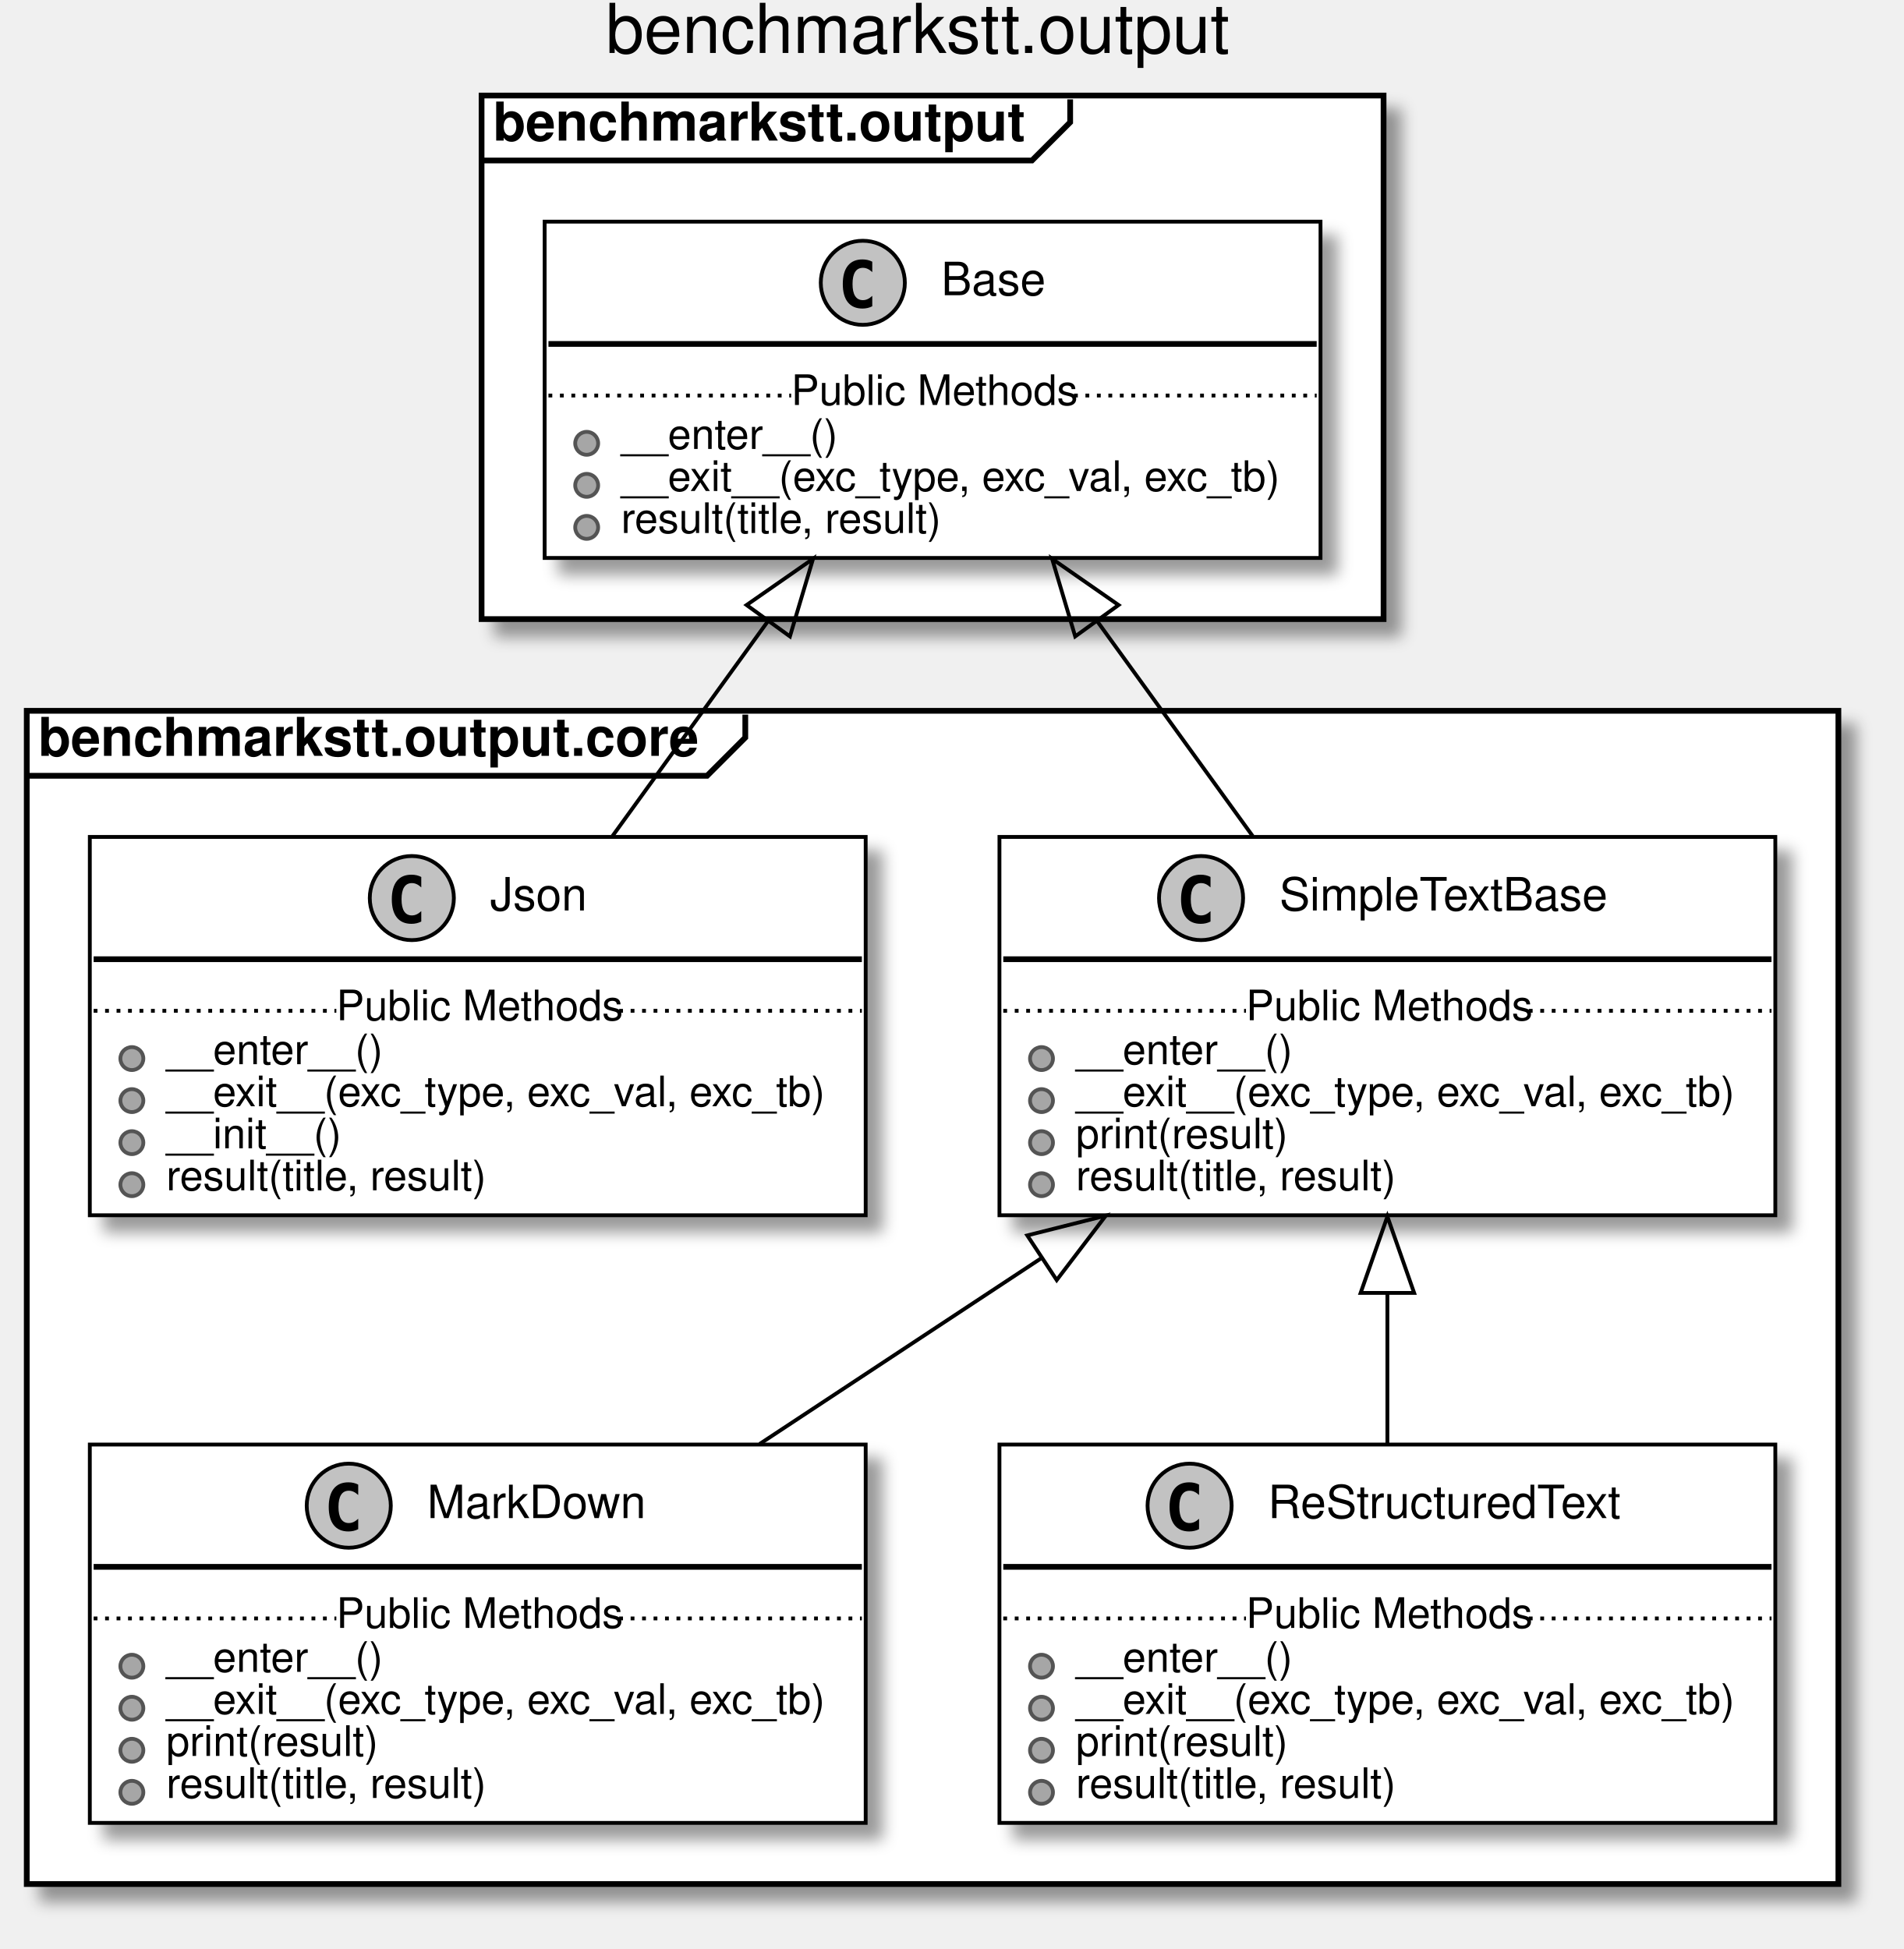
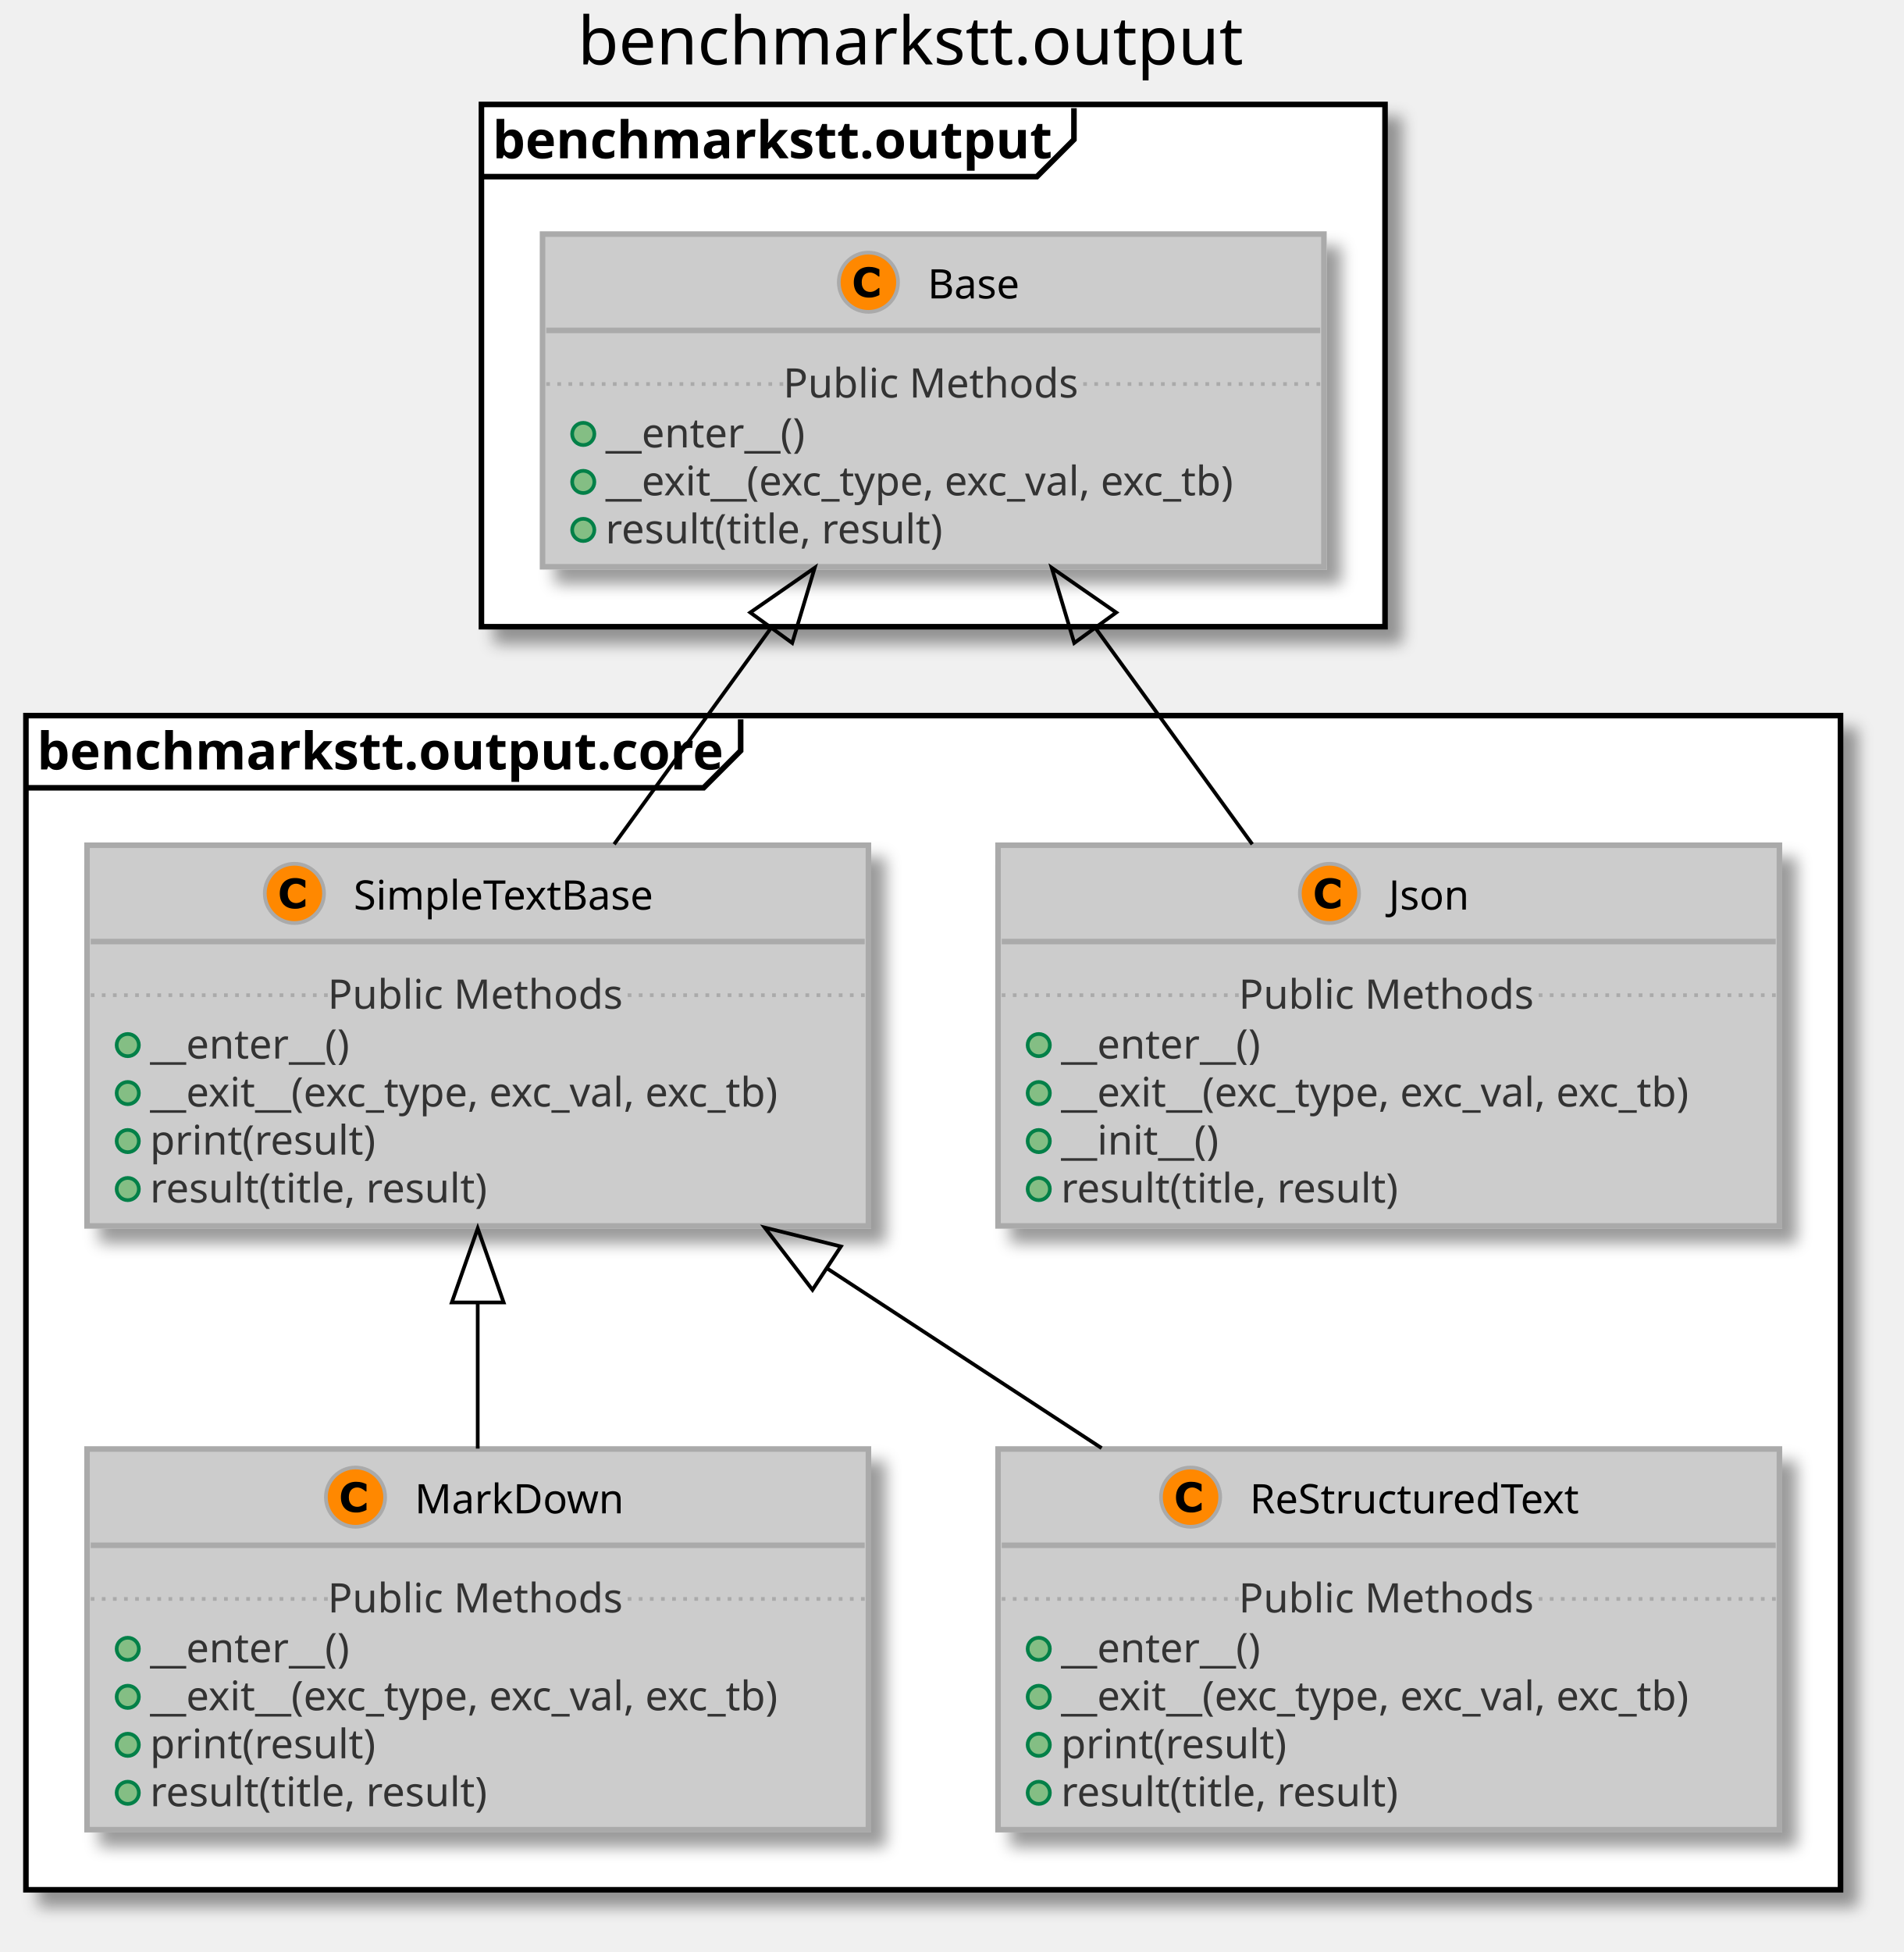
- <svg xmlns="http://www.w3.org/2000/svg" xmlns:xlink="http://www.w3.org/1999/xlink" contentScriptType="application/ecmascript" contentStyleType="text/css" height="510px" preserveAspectRatio="none" style="width:498px;height:510px;" version="1.1" viewBox="0 0 498 510" width="498px" zoomAndPan="magnify">
+ <svg xmlns="http://www.w3.org/2000/svg" xmlns:xlink="http://www.w3.org/1999/xlink" contentScriptType="application/ecmascript" contentStyleType="text/css" height="527px" preserveAspectRatio="none" style="width:514px;height:527px;" version="1.1" viewBox="0 0 514 527" width="514px" zoomAndPan="magnify">
  <defs>
-     <filter height="300%" id="f1xzwgivaw7zdt" width="300%" x="-1" y="-1">
+     <filter height="300%" id="f15gmihc5xh0s5" width="300%" x="-1" y="-1">
      <feGaussianBlur result="blurOut" stdDeviation="2.0" />
      <feColorMatrix in="blurOut" result="blurOut2" type="matrix" values="0 0 0 0 0 0 0 0 0 0 0 0 0 0 0 0 0 0 .4 0" />
      <feOffset dx="4.0" dy="4.0" in="blurOut2" result="blurOut3" />
      <feBlend in="SourceGraphic" in2="blurOut3" mode="normal" />
    </filter>
  </defs>
  <g>
-     <text fill="#000000" font-family="Helvetica" font-size="18" lengthAdjust="spacingAndGlyphs" textLength="163" x="158.5" y="13.86">benchmarkstt.output</text>
-     <rect fill="#FFFFFF" filter="url(#f1xzwgivaw7zdt)" height="137" style="stroke: #000000; stroke-width: 1.5;" width="236" x="126" y="25" />
-     <path d="M280,26 L280,32 L270,42 L126,42 " fill="none" style="stroke: #000000; stroke-width: 1.5;" />
-     <text fill="#000000" font-family="Helvetica" font-size="14" font-weight="bold" lengthAdjust="spacingAndGlyphs" textLength="144" x="129" y="36.78">benchmarkstt.output</text>
-     <rect fill="#FFFFFF" filter="url(#f1xzwgivaw7zdt)" height="307" style="stroke: #000000; stroke-width: 1.5;" width="474" x="7" y="186" />
-     <path d="M195,187 L195,193 L185,203 L7,203 " fill="none" style="stroke: #000000; stroke-width: 1.5;" />
-     <text fill="#000000" font-family="Helvetica" font-size="14" font-weight="bold" lengthAdjust="spacingAndGlyphs" textLength="178" x="10" y="197.78">benchmarkstt.output.core</text>
+     <text fill="#000000" font-family="sans-serif" font-size="18" lengthAdjust="spacingAndGlyphs" textLength="184" x="156" y="17.402">benchmarkstt.output</text>
+     <rect fill="#FFFFFF" filter="url(#f15gmihc5xh0s5)" height="141" style="stroke: #000000; stroke-width: 1.5;" width="244" x="130" y="28.199" />
+     <path d="M290,29.199 L290,37.688 L280,47.688 L130,47.688 " fill="none" style="stroke: #000000; stroke-width: 1.5;" />
+     <text fill="#000000" font-family="sans-serif" font-size="14" font-weight="bold" lengthAdjust="spacingAndGlyphs" textLength="150" x="133" y="42.734">benchmarkstt.output</text>
+     <rect fill="#FFFFFF" filter="url(#f15gmihc5xh0s5)" height="317" style="stroke: #000000; stroke-width: 1.5;" width="490" x="7" y="193.199" />
+     <path d="M200,194.199 L200,202.688 L190,212.688 L7,212.688 " fill="none" style="stroke: #000000; stroke-width: 1.5;" />
+     <text fill="#000000" font-family="sans-serif" font-size="14" font-weight="bold" lengthAdjust="spacingAndGlyphs" textLength="183" x="10" y="207.734">benchmarkstt.output.core</text>
    <a href="https://benchmarkstt.readthedocs.io/en/latest/modules/benchmarkstt.output.html#benchmarkstt.output.Base" target="_top" title="https://benchmarkstt.readthedocs.io/en/latest/modules/benchmarkstt.output.html#benchmarkstt.output.Base" xlink:actuate="onRequest" xlink:href="https://benchmarkstt.readthedocs.io/en/latest/modules/benchmarkstt.output.html#benchmarkstt.output.Base" xlink:show="new" xlink:title="https://benchmarkstt.readthedocs.io/en/latest/modules/benchmarkstt.output.html#benchmarkstt.output.Base" xlink:type="simple">
-       <rect fill="#FFFFFF" filter="url(#f1xzwgivaw7zdt)" height="88" id="benchmarkstt.output.Base" style="stroke: #000000; stroke-width: 1.0;" width="203" x="142.5" y="58" />
-       <ellipse cx="225.75" cy="74" fill="#C2C2C2" rx="11" ry="11" style="stroke: #000000; stroke-width: 1.0;" />
-       <path d="M228.223,80.143 Q227.642,80.442 227.003,80.591 Q226.364,80.741 225.658,80.741 Q223.151,80.741 221.832,79.089 Q220.512,77.437 220.512,74.316 Q220.512,71.186 221.832,69.535 Q223.151,67.883 225.658,67.883 Q226.364,67.883 227.011,68.032 Q227.659,68.182 228.223,68.481 L228.223,71.203 Q227.592,70.622 226.999,70.352 Q226.405,70.082 225.774,70.082 Q224.43,70.082 223.745,71.149 Q223.06,72.216 223.06,74.316 Q223.06,76.408 223.745,77.474 Q224.43,78.541 225.774,78.541 Q226.405,78.541 226.999,78.271 Q227.592,78.001 228.223,77.42 Z " />
-       <text fill="#000000" font-family="Helvetica" font-size="12" lengthAdjust="spacingAndGlyphs" textLength="28" x="246.25" y="77.24">Base</text>
-       <line style="stroke: #000000; stroke-width: 1.5;" x1="143.5" x2="344.5" y1="90" y2="90" />
-       <ellipse cx="153.5" cy="116" fill="#A6A6A6" rx="3" ry="3" style="stroke: #545454; stroke-width: 1.0;" />
-       <text fill="#000000" font-family="Helvetica" font-size="11" lengthAdjust="spacingAndGlyphs" textLength="57" x="162.5" y="117.47">__enter__()</text>
-       <ellipse cx="153.5" cy="127" fill="#A6A6A6" rx="3" ry="3" style="stroke: #545454; stroke-width: 1.0;" />
-       <text fill="#000000" font-family="Helvetica" font-size="11" lengthAdjust="spacingAndGlyphs" textLength="177" x="162.5" y="128.47">__exit__(exc_type, exc_val, exc_tb)</text>
-       <ellipse cx="153.5" cy="138" fill="#A6A6A6" rx="3" ry="3" style="stroke: #545454; stroke-width: 1.0;" />
-       <text fill="#000000" font-family="Helvetica" font-size="11" lengthAdjust="spacingAndGlyphs" textLength="84" x="162.5" y="139.47">result(title, result)</text>
-       <line style="stroke: #000000; stroke-width: 1.0; stroke-dasharray: 1.0,2.0;" x1="143.5" x2="207" y1="103.5" y2="103.5" />
-       <text fill="#000000" font-family="Helvetica" font-size="11" lengthAdjust="spacingAndGlyphs" textLength="74" x="207" y="105.97">Public Methods</text>
-       <line style="stroke: #000000; stroke-width: 1.0; stroke-dasharray: 1.0,2.0;" x1="281" x2="344.5" y1="103.5" y2="103.5" />
+       <rect fill="#CCCCCC" filter="url(#f15gmihc5xh0s5)" height="89.82" id="benchmarkstt.output.Base" style="stroke: #AAAAAA; stroke-width: 1.5;" width="211" x="146.5" y="63.199" />
+       <ellipse cx="234.5" cy="76.199" fill="#FF8800" rx="8" ry="8" style="stroke: #AAAAAA; stroke-width: 1.0;" />
+       <path d="M234.635,80.355 Q233.744,80.355 232.989,80.092 Q232.234,79.829 231.692,79.308 Q231.149,78.787 230.851,78.008 Q230.553,77.229 230.553,76.209 Q230.553,75.258 230.838,74.484 Q231.123,73.711 231.665,73.158 Q232.186,72.626 232.957,72.336 Q233.727,72.046 234.641,72.046 Q235.145,72.046 235.551,72.102 Q235.957,72.159 236.3,72.25 Q236.66,72.352 236.953,72.478 Q237.246,72.605 237.466,72.712 L237.466,74.651 L237.23,74.651 Q237.079,74.522 236.851,74.345 Q236.623,74.168 236.333,73.996 Q236.037,73.824 235.693,73.706 Q235.35,73.587 234.958,73.587 Q234.523,73.587 234.13,73.724 Q233.738,73.861 233.405,74.178 Q233.088,74.484 232.892,74.989 Q232.696,75.494 232.696,76.214 Q232.696,76.966 232.908,77.471 Q233.121,77.976 233.443,78.266 Q233.77,78.561 234.173,78.687 Q234.576,78.814 234.968,78.814 Q235.344,78.814 235.712,78.701 Q236.08,78.588 236.392,78.394 Q236.655,78.239 236.88,78.061 Q237.106,77.884 237.251,77.755 L237.466,77.755 L237.466,79.668 Q237.165,79.802 236.891,79.92 Q236.617,80.038 236.316,80.124 Q235.924,80.237 235.581,80.296 Q235.237,80.355 234.635,80.355 Z " />
+       <text fill="#000000" font-family="Verdana" font-size="11" lengthAdjust="spacingAndGlyphs" textLength="28" x="250.5" y="80.574">Base</text>
+       <line style="stroke: #AAAAAA; stroke-width: 1.5;" x1="147.5" x2="356.5" y1="89.199" y2="89.199" />
+       <ellipse cx="157.5" cy="117.154" fill="#84BE84" rx="3" ry="3" style="stroke: #038048; stroke-width: 1.0;" />
+       <text fill="#333333" font-family="sans-serif" font-size="11" lengthAdjust="spacingAndGlyphs" textLength="60" x="163.5" y="120.789">__enter__()</text>
+       <ellipse cx="157.5" cy="130.109" fill="#84BE84" rx="3" ry="3" style="stroke: #038048; stroke-width: 1.0;" />
+       <text fill="#333333" font-family="sans-serif" font-size="11" lengthAdjust="spacingAndGlyphs" textLength="188" x="163.5" y="133.744">__exit__(exc_type, exc_val, exc_tb)</text>
+       <ellipse cx="157.5" cy="143.065" fill="#84BE84" rx="3" ry="3" style="stroke: #038048; stroke-width: 1.0;" />
+       <text fill="#333333" font-family="sans-serif" font-size="11" lengthAdjust="spacingAndGlyphs" textLength="96" x="163.5" y="146.699">result(title, result)</text>
+       <line style="stroke: #AAAAAA; stroke-width: 1.0; stroke-dasharray: 1.0,2.0;" x1="147.5" x2="211.5" y1="103.677" y2="103.677" />
+       <text fill="#333333" font-family="sans-serif" font-size="11" lengthAdjust="spacingAndGlyphs" textLength="81" x="211.5" y="107.334">Public Methods</text>
+       <line style="stroke: #AAAAAA; stroke-width: 1.0; stroke-dasharray: 1.0,2.0;" x1="292.5" x2="356.5" y1="103.677" y2="103.677" />
    </a>
    <a href="https://benchmarkstt.readthedocs.io/en/latest/modules/benchmarkstt.output.core.html#benchmarkstt.output.core.Json" target="_top" title="https://benchmarkstt.readthedocs.io/en/latest/modules/benchmarkstt.output.core.html#benchmarkstt.output.core.Json" xlink:actuate="onRequest" xlink:href="https://benchmarkstt.readthedocs.io/en/latest/modules/benchmarkstt.output.core.html#benchmarkstt.output.core.Json" xlink:show="new" xlink:title="https://benchmarkstt.readthedocs.io/en/latest/modules/benchmarkstt.output.core.html#benchmarkstt.output.core.Json" xlink:type="simple">
-       <rect fill="#FFFFFF" filter="url(#f1xzwgivaw7zdt)" height="99" id="benchmarkstt.output.core.Json" style="stroke: #000000; stroke-width: 1.0;" width="203" x="23.5" y="219" />
-       <ellipse cx="107.75" cy="235" fill="#C2C2C2" rx="11" ry="11" style="stroke: #000000; stroke-width: 1.0;" />
-       <path d="M110.223,241.143 Q109.642,241.442 109.003,241.591 Q108.364,241.741 107.658,241.741 Q105.151,241.741 103.832,240.089 Q102.512,238.437 102.512,235.316 Q102.512,232.186 103.832,230.535 Q105.151,228.883 107.658,228.883 Q108.364,228.883 109.011,229.032 Q109.659,229.182 110.223,229.481 L110.223,232.203 Q109.592,231.622 108.999,231.352 Q108.405,231.083 107.774,231.083 Q106.43,231.083 105.745,232.149 Q105.06,233.216 105.06,235.316 Q105.06,237.408 105.745,238.474 Q106.43,239.541 107.774,239.541 Q108.405,239.541 108.999,239.271 Q109.592,239.001 110.223,238.42 Z " />
-       <text fill="#000000" font-family="Helvetica" font-size="12" lengthAdjust="spacingAndGlyphs" textLength="26" x="128.25" y="238.24">Json</text>
-       <line style="stroke: #000000; stroke-width: 1.5;" x1="24.5" x2="225.5" y1="251" y2="251" />
-       <ellipse cx="34.5" cy="277" fill="#A6A6A6" rx="3" ry="3" style="stroke: #545454; stroke-width: 1.0;" />
-       <text fill="#000000" font-family="Helvetica" font-size="11" lengthAdjust="spacingAndGlyphs" textLength="57" x="43.5" y="278.47">__enter__()</text>
-       <ellipse cx="34.5" cy="288" fill="#A6A6A6" rx="3" ry="3" style="stroke: #545454; stroke-width: 1.0;" />
-       <text fill="#000000" font-family="Helvetica" font-size="11" lengthAdjust="spacingAndGlyphs" textLength="177" x="43.5" y="289.47">__exit__(exc_type, exc_val, exc_tb)</text>
-       <ellipse cx="34.5" cy="299" fill="#A6A6A6" rx="3" ry="3" style="stroke: #545454; stroke-width: 1.0;" />
-       <text fill="#000000" font-family="Helvetica" font-size="11" lengthAdjust="spacingAndGlyphs" textLength="45" x="43.5" y="300.47">__init__()</text>
-       <ellipse cx="34.5" cy="310" fill="#A6A6A6" rx="3" ry="3" style="stroke: #545454; stroke-width: 1.0;" />
-       <text fill="#000000" font-family="Helvetica" font-size="11" lengthAdjust="spacingAndGlyphs" textLength="84" x="43.5" y="311.47">result(title, result)</text>
-       <line style="stroke: #000000; stroke-width: 1.0; stroke-dasharray: 1.0,2.0;" x1="24.5" x2="88" y1="264.5" y2="264.5" />
-       <text fill="#000000" font-family="Helvetica" font-size="11" lengthAdjust="spacingAndGlyphs" textLength="74" x="88" y="266.97">Public Methods</text>
-       <line style="stroke: #000000; stroke-width: 1.0; stroke-dasharray: 1.0,2.0;" x1="162" x2="225.5" y1="264.5" y2="264.5" />
+       <rect fill="#CCCCCC" filter="url(#f15gmihc5xh0s5)" height="102.775" id="benchmarkstt.output.core.Json" style="stroke: #AAAAAA; stroke-width: 1.5;" width="211" x="269.5" y="228.199" />
+       <ellipse cx="359" cy="241.199" fill="#FF8800" rx="8" ry="8" style="stroke: #AAAAAA; stroke-width: 1.0;" />
+       <path d="M359.135,245.355 Q358.244,245.355 357.489,245.092 Q356.734,244.829 356.192,244.308 Q355.649,243.787 355.351,243.008 Q355.053,242.229 355.053,241.208 Q355.053,240.258 355.338,239.484 Q355.623,238.711 356.165,238.158 Q356.686,237.626 357.457,237.336 Q358.228,237.046 359.141,237.046 Q359.646,237.046 360.051,237.102 Q360.457,237.159 360.8,237.25 Q361.16,237.352 361.453,237.478 Q361.746,237.605 361.966,237.712 L361.966,239.651 L361.729,239.651 Q361.579,239.522 361.351,239.345 Q361.123,239.167 360.832,238.996 Q360.537,238.824 360.193,238.706 Q359.85,238.587 359.457,238.587 Q359.022,238.587 358.63,238.724 Q358.238,238.861 357.905,239.178 Q357.588,239.484 357.392,239.989 Q357.196,240.494 357.196,241.214 Q357.196,241.966 357.408,242.471 Q357.621,242.976 357.943,243.266 Q358.271,243.561 358.673,243.687 Q359.076,243.814 359.468,243.814 Q359.844,243.814 360.212,243.701 Q360.58,243.588 360.892,243.394 Q361.155,243.239 361.38,243.061 Q361.606,242.884 361.751,242.755 L361.966,242.755 L361.966,244.667 Q361.665,244.802 361.391,244.92 Q361.117,245.038 360.816,245.124 Q360.424,245.237 360.081,245.296 Q359.737,245.355 359.135,245.355 Z " />
+       <text fill="#000000" font-family="Verdana" font-size="11" lengthAdjust="spacingAndGlyphs" textLength="25" x="375" y="245.574">Json</text>
+       <line style="stroke: #AAAAAA; stroke-width: 1.5;" x1="270.5" x2="479.5" y1="254.199" y2="254.199" />
+       <ellipse cx="280.5" cy="282.154" fill="#84BE84" rx="3" ry="3" style="stroke: #038048; stroke-width: 1.0;" />
+       <text fill="#333333" font-family="sans-serif" font-size="11" lengthAdjust="spacingAndGlyphs" textLength="60" x="286.5" y="285.789">__enter__()</text>
+       <ellipse cx="280.5" cy="295.109" fill="#84BE84" rx="3" ry="3" style="stroke: #038048; stroke-width: 1.0;" />
+       <text fill="#333333" font-family="sans-serif" font-size="11" lengthAdjust="spacingAndGlyphs" textLength="188" x="286.5" y="298.744">__exit__(exc_type, exc_val, exc_tb)</text>
+       <ellipse cx="280.5" cy="308.065" fill="#84BE84" rx="3" ry="3" style="stroke: #038048; stroke-width: 1.0;" />
+       <text fill="#333333" font-family="sans-serif" font-size="11" lengthAdjust="spacingAndGlyphs" textLength="49" x="286.5" y="311.699">__init__()</text>
+       <ellipse cx="280.5" cy="321.019" fill="#84BE84" rx="3" ry="3" style="stroke: #038048; stroke-width: 1.0;" />
+       <text fill="#333333" font-family="sans-serif" font-size="11" lengthAdjust="spacingAndGlyphs" textLength="96" x="286.5" y="324.654">result(title, result)</text>
+       <line style="stroke: #AAAAAA; stroke-width: 1.0; stroke-dasharray: 1.0,2.0;" x1="270.5" x2="334.5" y1="268.677" y2="268.677" />
+       <text fill="#333333" font-family="sans-serif" font-size="11" lengthAdjust="spacingAndGlyphs" textLength="81" x="334.5" y="272.334">Public Methods</text>
+       <line style="stroke: #AAAAAA; stroke-width: 1.0; stroke-dasharray: 1.0,2.0;" x1="415.5" x2="479.5" y1="268.677" y2="268.677" />
    </a>
    <a href="https://benchmarkstt.readthedocs.io/en/latest/modules/benchmarkstt.output.core.html#benchmarkstt.output.core.MarkDown" target="_top" title="https://benchmarkstt.readthedocs.io/en/latest/modules/benchmarkstt.output.core.html#benchmarkstt.output.core.MarkDown" xlink:actuate="onRequest" xlink:href="https://benchmarkstt.readthedocs.io/en/latest/modules/benchmarkstt.output.core.html#benchmarkstt.output.core.MarkDown" xlink:show="new" xlink:title="https://benchmarkstt.readthedocs.io/en/latest/modules/benchmarkstt.output.core.html#benchmarkstt.output.core.MarkDown" xlink:type="simple">
-       <rect fill="#FFFFFF" filter="url(#f1xzwgivaw7zdt)" height="99" id="benchmarkstt.output.core.MarkDown" style="stroke: #000000; stroke-width: 1.0;" width="203" x="23.5" y="378" />
-       <ellipse cx="91.25" cy="394" fill="#C2C2C2" rx="11" ry="11" style="stroke: #000000; stroke-width: 1.0;" />
-       <path d="M93.723,400.143 Q93.142,400.442 92.503,400.591 Q91.864,400.741 91.158,400.741 Q88.651,400.741 87.332,399.089 Q86.012,397.437 86.012,394.316 Q86.012,391.187 87.332,389.535 Q88.651,387.883 91.158,387.883 Q91.864,387.883 92.511,388.032 Q93.159,388.182 93.723,388.481 L93.723,391.203 Q93.092,390.622 92.499,390.352 Q91.905,390.082 91.274,390.082 Q89.93,390.082 89.245,391.149 Q88.56,392.216 88.56,394.316 Q88.56,396.408 89.245,397.474 Q89.93,398.541 91.274,398.541 Q91.905,398.541 92.499,398.271 Q93.092,398.002 93.723,397.42 Z " />
-       <text fill="#000000" font-family="Helvetica" font-size="12" lengthAdjust="spacingAndGlyphs" textLength="59" x="111.75" y="397.24">MarkDown</text>
-       <line style="stroke: #000000; stroke-width: 1.5;" x1="24.5" x2="225.5" y1="410" y2="410" />
-       <ellipse cx="34.5" cy="436" fill="#A6A6A6" rx="3" ry="3" style="stroke: #545454; stroke-width: 1.0;" />
-       <text fill="#000000" font-family="Helvetica" font-size="11" lengthAdjust="spacingAndGlyphs" textLength="57" x="43.5" y="437.47">__enter__()</text>
-       <ellipse cx="34.5" cy="447" fill="#A6A6A6" rx="3" ry="3" style="stroke: #545454; stroke-width: 1.0;" />
-       <text fill="#000000" font-family="Helvetica" font-size="11" lengthAdjust="spacingAndGlyphs" textLength="177" x="43.5" y="448.47">__exit__(exc_type, exc_val, exc_tb)</text>
-       <ellipse cx="34.5" cy="458" fill="#A6A6A6" rx="3" ry="3" style="stroke: #545454; stroke-width: 1.0;" />
-       <text fill="#000000" font-family="Helvetica" font-size="11" lengthAdjust="spacingAndGlyphs" textLength="56" x="43.5" y="459.47">print(result)</text>
-       <ellipse cx="34.5" cy="469" fill="#A6A6A6" rx="3" ry="3" style="stroke: #545454; stroke-width: 1.0;" />
-       <text fill="#000000" font-family="Helvetica" font-size="11" lengthAdjust="spacingAndGlyphs" textLength="84" x="43.5" y="470.47">result(title, result)</text>
-       <line style="stroke: #000000; stroke-width: 1.0; stroke-dasharray: 1.0,2.0;" x1="24.5" x2="88" y1="423.5" y2="423.5" />
-       <text fill="#000000" font-family="Helvetica" font-size="11" lengthAdjust="spacingAndGlyphs" textLength="74" x="88" y="425.97">Public Methods</text>
-       <line style="stroke: #000000; stroke-width: 1.0; stroke-dasharray: 1.0,2.0;" x1="162" x2="225.5" y1="423.5" y2="423.5" />
+       <rect fill="#CCCCCC" filter="url(#f15gmihc5xh0s5)" height="102.775" id="benchmarkstt.output.core.MarkDown" style="stroke: #AAAAAA; stroke-width: 1.5;" width="211" x="23.5" y="391.199" />
+       <ellipse cx="96" cy="404.199" fill="#FF8800" rx="8" ry="8" style="stroke: #AAAAAA; stroke-width: 1.0;" />
+       <path d="M96.135,408.355 Q95.244,408.355 94.489,408.092 Q93.734,407.829 93.192,407.308 Q92.649,406.787 92.351,406.008 Q92.053,405.229 92.053,404.209 Q92.053,403.258 92.338,402.484 Q92.623,401.711 93.165,401.158 Q93.686,400.626 94.457,400.336 Q95.228,400.046 96.141,400.046 Q96.645,400.046 97.051,400.102 Q97.457,400.159 97.8,400.25 Q98.16,400.352 98.453,400.478 Q98.746,400.604 98.966,400.712 L98.966,402.651 L98.73,402.651 Q98.579,402.522 98.351,402.345 Q98.123,402.168 97.832,401.996 Q97.537,401.824 97.193,401.706 Q96.85,401.587 96.457,401.587 Q96.022,401.587 95.63,401.724 Q95.238,401.861 94.905,402.178 Q94.588,402.484 94.392,402.989 Q94.196,403.494 94.196,404.214 Q94.196,404.966 94.408,405.471 Q94.621,405.976 94.943,406.266 Q95.27,406.561 95.673,406.687 Q96.076,406.813 96.468,406.813 Q96.844,406.813 97.212,406.701 Q97.58,406.588 97.892,406.394 Q98.155,406.239 98.38,406.062 Q98.606,405.884 98.751,405.755 L98.966,405.755 L98.966,407.668 Q98.665,407.802 98.391,407.92 Q98.117,408.038 97.816,408.124 Q97.424,408.237 97.081,408.296 Q96.737,408.355 96.135,408.355 Z " />
+       <text fill="#000000" font-family="Verdana" font-size="11" lengthAdjust="spacingAndGlyphs" textLength="59" x="112" y="408.574">MarkDown</text>
+       <line style="stroke: #AAAAAA; stroke-width: 1.5;" x1="24.5" x2="233.5" y1="417.199" y2="417.199" />
+       <ellipse cx="34.5" cy="445.154" fill="#84BE84" rx="3" ry="3" style="stroke: #038048; stroke-width: 1.0;" />
+       <text fill="#333333" font-family="sans-serif" font-size="11" lengthAdjust="spacingAndGlyphs" textLength="60" x="40.5" y="448.789">__enter__()</text>
+       <ellipse cx="34.5" cy="458.109" fill="#84BE84" rx="3" ry="3" style="stroke: #038048; stroke-width: 1.0;" />
+       <text fill="#333333" font-family="sans-serif" font-size="11" lengthAdjust="spacingAndGlyphs" textLength="188" x="40.5" y="461.744">__exit__(exc_type, exc_val, exc_tb)</text>
+       <ellipse cx="34.5" cy="471.065" fill="#84BE84" rx="3" ry="3" style="stroke: #038048; stroke-width: 1.0;" />
+       <text fill="#333333" font-family="sans-serif" font-size="11" lengthAdjust="spacingAndGlyphs" textLength="65" x="40.5" y="474.699">print(result)</text>
+       <ellipse cx="34.5" cy="484.019" fill="#84BE84" rx="3" ry="3" style="stroke: #038048; stroke-width: 1.0;" />
+       <text fill="#333333" font-family="sans-serif" font-size="11" lengthAdjust="spacingAndGlyphs" textLength="96" x="40.5" y="487.654">result(title, result)</text>
+       <line style="stroke: #AAAAAA; stroke-width: 1.0; stroke-dasharray: 1.0,2.0;" x1="24.5" x2="88.5" y1="431.677" y2="431.677" />
+       <text fill="#333333" font-family="sans-serif" font-size="11" lengthAdjust="spacingAndGlyphs" textLength="81" x="88.5" y="435.334">Public Methods</text>
+       <line style="stroke: #AAAAAA; stroke-width: 1.0; stroke-dasharray: 1.0,2.0;" x1="169.5" x2="233.5" y1="431.677" y2="431.677" />
+     </a>
+     <a href="https://benchmarkstt.readthedocs.io/en/latest/modules/benchmarkstt.output.core.html#benchmarkstt.output.core.SimpleTextBase" target="_top" title="https://benchmarkstt.readthedocs.io/en/latest/modules/benchmarkstt.output.core.html#benchmarkstt.output.core.SimpleTextBase" xlink:actuate="onRequest" xlink:href="https://benchmarkstt.readthedocs.io/en/latest/modules/benchmarkstt.output.core.html#benchmarkstt.output.core.SimpleTextBase" xlink:show="new" xlink:title="https://benchmarkstt.readthedocs.io/en/latest/modules/benchmarkstt.output.core.html#benchmarkstt.output.core.SimpleTextBase" xlink:type="simple">
+       <rect fill="#CCCCCC" filter="url(#f15gmihc5xh0s5)" height="102.775" id="benchmarkstt.output.core.SimpleTextBase" style="stroke: #AAAAAA; stroke-width: 1.5;" width="211" x="23.5" y="228.199" />
+       <ellipse cx="79.5" cy="241.199" fill="#FF8800" rx="8" ry="8" style="stroke: #AAAAAA; stroke-width: 1.0;" />
+       <path d="M79.635,245.355 Q78.744,245.355 77.989,245.092 Q77.234,244.829 76.692,244.308 Q76.149,243.787 75.851,243.008 Q75.553,242.229 75.553,241.208 Q75.553,240.258 75.838,239.484 Q76.123,238.711 76.665,238.158 Q77.186,237.626 77.957,237.336 Q78.728,237.046 79.641,237.046 Q80.145,237.046 80.551,237.102 Q80.957,237.159 81.3,237.25 Q81.66,237.352 81.953,237.478 Q82.246,237.605 82.466,237.712 L82.466,239.651 L82.23,239.651 Q82.079,239.522 81.851,239.345 Q81.623,239.167 81.332,238.996 Q81.037,238.824 80.693,238.706 Q80.35,238.587 79.957,238.587 Q79.522,238.587 79.13,238.724 Q78.738,238.861 78.405,239.178 Q78.088,239.484 77.892,239.989 Q77.696,240.494 77.696,241.214 Q77.696,241.966 77.908,242.471 Q78.121,242.976 78.443,243.266 Q78.77,243.561 79.173,243.687 Q79.576,243.814 79.968,243.814 Q80.344,243.814 80.712,243.701 Q81.08,243.588 81.392,243.394 Q81.655,243.239 81.88,243.061 Q82.106,242.884 82.251,242.755 L82.466,242.755 L82.466,244.667 Q82.165,244.802 81.891,244.92 Q81.617,245.038 81.316,245.124 Q80.924,245.237 80.581,245.296 Q80.237,245.355 79.635,245.355 Z " />
+       <text fill="#000000" font-family="Verdana" font-size="11" lengthAdjust="spacingAndGlyphs" textLength="92" x="95.5" y="245.574">SimpleTextBase</text>
+       <line style="stroke: #AAAAAA; stroke-width: 1.5;" x1="24.5" x2="233.5" y1="254.199" y2="254.199" />
+       <ellipse cx="34.5" cy="282.154" fill="#84BE84" rx="3" ry="3" style="stroke: #038048; stroke-width: 1.0;" />
+       <text fill="#333333" font-family="sans-serif" font-size="11" lengthAdjust="spacingAndGlyphs" textLength="60" x="40.5" y="285.789">__enter__()</text>
+       <ellipse cx="34.5" cy="295.109" fill="#84BE84" rx="3" ry="3" style="stroke: #038048; stroke-width: 1.0;" />
+       <text fill="#333333" font-family="sans-serif" font-size="11" lengthAdjust="spacingAndGlyphs" textLength="188" x="40.5" y="298.744">__exit__(exc_type, exc_val, exc_tb)</text>
+       <ellipse cx="34.5" cy="308.065" fill="#84BE84" rx="3" ry="3" style="stroke: #038048; stroke-width: 1.0;" />
+       <text fill="#333333" font-family="sans-serif" font-size="11" lengthAdjust="spacingAndGlyphs" textLength="65" x="40.5" y="311.699">print(result)</text>
+       <ellipse cx="34.5" cy="321.019" fill="#84BE84" rx="3" ry="3" style="stroke: #038048; stroke-width: 1.0;" />
+       <text fill="#333333" font-family="sans-serif" font-size="11" lengthAdjust="spacingAndGlyphs" textLength="96" x="40.5" y="324.654">result(title, result)</text>
+       <line style="stroke: #AAAAAA; stroke-width: 1.0; stroke-dasharray: 1.0,2.0;" x1="24.5" x2="88.5" y1="268.677" y2="268.677" />
+       <text fill="#333333" font-family="sans-serif" font-size="11" lengthAdjust="spacingAndGlyphs" textLength="81" x="88.5" y="272.334">Public Methods</text>
+       <line style="stroke: #AAAAAA; stroke-width: 1.0; stroke-dasharray: 1.0,2.0;" x1="169.5" x2="233.5" y1="268.677" y2="268.677" />
    </a>
    <a href="https://benchmarkstt.readthedocs.io/en/latest/modules/benchmarkstt.output.core.html#benchmarkstt.output.core.ReStructuredText" target="_top" title="https://benchmarkstt.readthedocs.io/en/latest/modules/benchmarkstt.output.core.html#benchmarkstt.output.core.ReStructuredText" xlink:actuate="onRequest" xlink:href="https://benchmarkstt.readthedocs.io/en/latest/modules/benchmarkstt.output.core.html#benchmarkstt.output.core.ReStructuredText" xlink:show="new" xlink:title="https://benchmarkstt.readthedocs.io/en/latest/modules/benchmarkstt.output.core.html#benchmarkstt.output.core.ReStructuredText" xlink:type="simple">
-       <rect fill="#FFFFFF" filter="url(#f1xzwgivaw7zdt)" height="99" id="benchmarkstt.output.core.ReStructuredText" style="stroke: #000000; stroke-width: 1.0;" width="203" x="261.5" y="378" />
-       <ellipse cx="311.25" cy="394" fill="#C2C2C2" rx="11" ry="11" style="stroke: #000000; stroke-width: 1.0;" />
-       <path d="M313.723,400.143 Q313.142,400.442 312.503,400.591 Q311.864,400.741 311.158,400.741 Q308.651,400.741 307.332,399.089 Q306.012,397.437 306.012,394.316 Q306.012,391.187 307.332,389.535 Q308.651,387.883 311.158,387.883 Q311.864,387.883 312.511,388.032 Q313.159,388.182 313.723,388.481 L313.723,391.203 Q313.092,390.622 312.499,390.352 Q311.905,390.082 311.274,390.082 Q309.93,390.082 309.245,391.149 Q308.56,392.216 308.56,394.316 Q308.56,396.408 309.245,397.474 Q309.93,398.541 311.274,398.541 Q311.905,398.541 312.499,398.271 Q313.092,398.002 313.723,397.42 Z " />
-       <text fill="#000000" font-family="Helvetica" font-size="12" lengthAdjust="spacingAndGlyphs" textLength="95" x="331.75" y="397.24">ReStructuredText</text>
-       <line style="stroke: #000000; stroke-width: 1.5;" x1="262.5" x2="463.5" y1="410" y2="410" />
-       <ellipse cx="272.5" cy="436" fill="#A6A6A6" rx="3" ry="3" style="stroke: #545454; stroke-width: 1.0;" />
-       <text fill="#000000" font-family="Helvetica" font-size="11" lengthAdjust="spacingAndGlyphs" textLength="57" x="281.5" y="437.47">__enter__()</text>
-       <ellipse cx="272.5" cy="447" fill="#A6A6A6" rx="3" ry="3" style="stroke: #545454; stroke-width: 1.0;" />
-       <text fill="#000000" font-family="Helvetica" font-size="11" lengthAdjust="spacingAndGlyphs" textLength="177" x="281.5" y="448.47">__exit__(exc_type, exc_val, exc_tb)</text>
-       <ellipse cx="272.5" cy="458" fill="#A6A6A6" rx="3" ry="3" style="stroke: #545454; stroke-width: 1.0;" />
-       <text fill="#000000" font-family="Helvetica" font-size="11" lengthAdjust="spacingAndGlyphs" textLength="56" x="281.5" y="459.47">print(result)</text>
-       <ellipse cx="272.5" cy="469" fill="#A6A6A6" rx="3" ry="3" style="stroke: #545454; stroke-width: 1.0;" />
-       <text fill="#000000" font-family="Helvetica" font-size="11" lengthAdjust="spacingAndGlyphs" textLength="84" x="281.5" y="470.47">result(title, result)</text>
-       <line style="stroke: #000000; stroke-width: 1.0; stroke-dasharray: 1.0,2.0;" x1="262.5" x2="326" y1="423.5" y2="423.5" />
-       <text fill="#000000" font-family="Helvetica" font-size="11" lengthAdjust="spacingAndGlyphs" textLength="74" x="326" y="425.97">Public Methods</text>
-       <line style="stroke: #000000; stroke-width: 1.0; stroke-dasharray: 1.0,2.0;" x1="400" x2="463.5" y1="423.5" y2="423.5" />
+       <rect fill="#CCCCCC" filter="url(#f15gmihc5xh0s5)" height="102.775" id="benchmarkstt.output.core.ReStructuredText" style="stroke: #AAAAAA; stroke-width: 1.5;" width="211" x="269.5" y="391.199" />
+       <ellipse cx="321.5" cy="404.199" fill="#FF8800" rx="8" ry="8" style="stroke: #AAAAAA; stroke-width: 1.0;" />
+       <path d="M321.635,408.355 Q320.744,408.355 319.989,408.092 Q319.234,407.829 318.692,407.308 Q318.149,406.787 317.851,406.008 Q317.553,405.229 317.553,404.209 Q317.553,403.258 317.838,402.484 Q318.123,401.711 318.665,401.158 Q319.186,400.626 319.957,400.336 Q320.728,400.046 321.641,400.046 Q322.146,400.046 322.551,400.102 Q322.957,400.159 323.3,400.25 Q323.66,400.352 323.953,400.478 Q324.246,400.604 324.466,400.712 L324.466,402.651 L324.229,402.651 Q324.079,402.522 323.851,402.345 Q323.623,402.168 323.332,401.996 Q323.037,401.824 322.693,401.706 Q322.35,401.587 321.957,401.587 Q321.522,401.587 321.13,401.724 Q320.738,401.861 320.405,402.178 Q320.088,402.484 319.892,402.989 Q319.696,403.494 319.696,404.214 Q319.696,404.966 319.908,405.471 Q320.121,405.976 320.443,406.266 Q320.771,406.561 321.173,406.687 Q321.576,406.813 321.968,406.813 Q322.344,406.813 322.712,406.701 Q323.08,406.588 323.392,406.394 Q323.655,406.239 323.88,406.062 Q324.106,405.884 324.251,405.755 L324.466,405.755 L324.466,407.668 Q324.165,407.802 323.891,407.92 Q323.617,408.038 323.316,408.124 Q322.924,408.237 322.581,408.296 Q322.237,408.355 321.635,408.355 Z " />
+       <text fill="#000000" font-family="Verdana" font-size="11" lengthAdjust="spacingAndGlyphs" textLength="100" x="337.5" y="408.574">ReStructuredText</text>
+       <line style="stroke: #AAAAAA; stroke-width: 1.5;" x1="270.5" x2="479.5" y1="417.199" y2="417.199" />
+       <ellipse cx="280.5" cy="445.154" fill="#84BE84" rx="3" ry="3" style="stroke: #038048; stroke-width: 1.0;" />
+       <text fill="#333333" font-family="sans-serif" font-size="11" lengthAdjust="spacingAndGlyphs" textLength="60" x="286.5" y="448.789">__enter__()</text>
+       <ellipse cx="280.5" cy="458.109" fill="#84BE84" rx="3" ry="3" style="stroke: #038048; stroke-width: 1.0;" />
+       <text fill="#333333" font-family="sans-serif" font-size="11" lengthAdjust="spacingAndGlyphs" textLength="188" x="286.5" y="461.744">__exit__(exc_type, exc_val, exc_tb)</text>
+       <ellipse cx="280.5" cy="471.065" fill="#84BE84" rx="3" ry="3" style="stroke: #038048; stroke-width: 1.0;" />
+       <text fill="#333333" font-family="sans-serif" font-size="11" lengthAdjust="spacingAndGlyphs" textLength="65" x="286.5" y="474.699">print(result)</text>
+       <ellipse cx="280.5" cy="484.019" fill="#84BE84" rx="3" ry="3" style="stroke: #038048; stroke-width: 1.0;" />
+       <text fill="#333333" font-family="sans-serif" font-size="11" lengthAdjust="spacingAndGlyphs" textLength="96" x="286.5" y="487.654">result(title, result)</text>
+       <line style="stroke: #AAAAAA; stroke-width: 1.0; stroke-dasharray: 1.0,2.0;" x1="270.5" x2="334.5" y1="431.677" y2="431.677" />
+       <text fill="#333333" font-family="sans-serif" font-size="11" lengthAdjust="spacingAndGlyphs" textLength="81" x="334.5" y="435.334">Public Methods</text>
+       <line style="stroke: #AAAAAA; stroke-width: 1.0; stroke-dasharray: 1.0,2.0;" x1="415.5" x2="479.5" y1="431.677" y2="431.677" />
    </a>
-     <a href="https://benchmarkstt.readthedocs.io/en/latest/modules/benchmarkstt.output.core.html#benchmarkstt.output.core.SimpleTextBase" target="_top" title="https://benchmarkstt.readthedocs.io/en/latest/modules/benchmarkstt.output.core.html#benchmarkstt.output.core.SimpleTextBase" xlink:actuate="onRequest" xlink:href="https://benchmarkstt.readthedocs.io/en/latest/modules/benchmarkstt.output.core.html#benchmarkstt.output.core.SimpleTextBase" xlink:show="new" xlink:title="https://benchmarkstt.readthedocs.io/en/latest/modules/benchmarkstt.output.core.html#benchmarkstt.output.core.SimpleTextBase" xlink:type="simple">
-       <rect fill="#FFFFFF" filter="url(#f1xzwgivaw7zdt)" height="99" id="benchmarkstt.output.core.SimpleTextBase" style="stroke: #000000; stroke-width: 1.0;" width="203" x="261.5" y="219" />
-       <ellipse cx="314.25" cy="235" fill="#C2C2C2" rx="11" ry="11" style="stroke: #000000; stroke-width: 1.0;" />
-       <path d="M316.723,241.143 Q316.142,241.442 315.503,241.591 Q314.864,241.741 314.158,241.741 Q311.651,241.741 310.332,240.089 Q309.012,238.437 309.012,235.316 Q309.012,232.186 310.332,230.535 Q311.651,228.883 314.158,228.883 Q314.864,228.883 315.511,229.032 Q316.159,229.182 316.723,229.481 L316.723,232.203 Q316.092,231.622 315.499,231.352 Q314.905,231.083 314.274,231.083 Q312.93,231.083 312.245,232.149 Q311.56,233.216 311.56,235.316 Q311.56,237.408 312.245,238.474 Q312.93,239.541 314.274,239.541 Q314.905,239.541 315.499,239.271 Q316.092,239.001 316.723,238.42 Z " />
-       <text fill="#000000" font-family="Helvetica" font-size="12" lengthAdjust="spacingAndGlyphs" textLength="89" x="334.75" y="238.24">SimpleTextBase</text>
-       <line style="stroke: #000000; stroke-width: 1.5;" x1="262.5" x2="463.5" y1="251" y2="251" />
-       <ellipse cx="272.5" cy="277" fill="#A6A6A6" rx="3" ry="3" style="stroke: #545454; stroke-width: 1.0;" />
-       <text fill="#000000" font-family="Helvetica" font-size="11" lengthAdjust="spacingAndGlyphs" textLength="57" x="281.5" y="278.47">__enter__()</text>
-       <ellipse cx="272.5" cy="288" fill="#A6A6A6" rx="3" ry="3" style="stroke: #545454; stroke-width: 1.0;" />
-       <text fill="#000000" font-family="Helvetica" font-size="11" lengthAdjust="spacingAndGlyphs" textLength="177" x="281.5" y="289.47">__exit__(exc_type, exc_val, exc_tb)</text>
-       <ellipse cx="272.5" cy="299" fill="#A6A6A6" rx="3" ry="3" style="stroke: #545454; stroke-width: 1.0;" />
-       <text fill="#000000" font-family="Helvetica" font-size="11" lengthAdjust="spacingAndGlyphs" textLength="56" x="281.5" y="300.47">print(result)</text>
-       <ellipse cx="272.5" cy="310" fill="#A6A6A6" rx="3" ry="3" style="stroke: #545454; stroke-width: 1.0;" />
-       <text fill="#000000" font-family="Helvetica" font-size="11" lengthAdjust="spacingAndGlyphs" textLength="84" x="281.5" y="311.47">result(title, result)</text>
-       <line style="stroke: #000000; stroke-width: 1.0; stroke-dasharray: 1.0,2.0;" x1="262.5" x2="326" y1="264.5" y2="264.5" />
-       <text fill="#000000" font-family="Helvetica" font-size="11" lengthAdjust="spacingAndGlyphs" textLength="74" x="326" y="266.97">Public Methods</text>
-       <line style="stroke: #000000; stroke-width: 1.0; stroke-dasharray: 1.0,2.0;" x1="400" x2="463.5" y1="264.5" y2="264.5" />
-     </a>
-     <path d="M200.9,162.58 C187.55,181.04 173.01,201.14 160.26,218.76 " fill="none" id="benchmarkstt.output.Base&lt;-benchmarkstt.output.core.Json" style="stroke: #000000; stroke-width: 1.0;" />
-     <polygon fill="none" points="195.34,158.32,212.73,146.22,206.68,166.53,195.34,158.32" style="stroke: #000000; stroke-width: 1.0;" />
-     <path d="M272.38,329.28 C248.05,345.33 222.03,362.49 198.74,377.86 " fill="none" id="benchmarkstt.output.core.SimpleTextBase&lt;-benchmarkstt.output.core.MarkDown" style="stroke: #000000; stroke-width: 1.0;" />
-     <polygon fill="none" points="268.78,323.27,289.33,318.1,276.48,334.96,268.78,323.27" style="stroke: #000000; stroke-width: 1.0;" />
-     <path d="M363,338.64 C363,351.91 363,365.54 363,377.98 " fill="none" id="benchmarkstt.output.core.SimpleTextBase&lt;-benchmarkstt.output.core.ReStructuredText" style="stroke: #000000; stroke-width: 1.0;" />
-     <polygon fill="none" points="356,338.32,363,318.32,370,338.32,356,338.32" style="stroke: #000000; stroke-width: 1.0;" />
-     <path d="M287.1,162.58 C300.45,181.04 314.99,201.14 327.74,218.76 " fill="none" id="benchmarkstt.output.Base&lt;-benchmarkstt.output.core.SimpleTextBase" style="stroke: #000000; stroke-width: 1.0;" />
-     <polygon fill="none" points="281.32,166.53,275.27,146.22,292.66,158.32,281.32,166.53" style="stroke: #000000; stroke-width: 1.0;" />
+     <path d="M295.77,169.509 C309.64,188.629 324.82,209.549 338.16,227.929 " fill="none" id="benchmarkstt.output.Base&lt;-benchmarkstt.output.core.Json" style="stroke: #000000; stroke-width: 1.0;" />
+     <polygon fill="none" points="290.08,173.589,284,153.289,301.41,165.369,290.08,173.589" style="stroke: #000000; stroke-width: 1.0;" />
+     <path d="M129,351.909 C129,365.109 129,378.659 129,391.089 " fill="none" id="benchmarkstt.output.core.SimpleTextBase&lt;-benchmarkstt.output.core.MarkDown" style="stroke: #000000; stroke-width: 1.0;" />
+     <polygon fill="none" points="122,351.639,129,331.639,136,351.639,122,351.639" style="stroke: #000000; stroke-width: 1.0;" />
+     <path d="M223.53,342.569 C247.98,358.569 274.01,375.599 297.47,390.959 " fill="none" id="benchmarkstt.output.core.SimpleTextBase&lt;-benchmarkstt.output.core.ReStructuredText" style="stroke: #000000; stroke-width: 1.0;" />
+     <polygon fill="none" points="219.4,348.229,206.5,331.419,227.07,336.519,219.4,348.229" style="stroke: #000000; stroke-width: 1.0;" />
+     <path d="M208.23,169.509 C194.36,188.629 179.18,209.549 165.84,227.929 " fill="none" id="benchmarkstt.output.Base&lt;-benchmarkstt.output.core.SimpleTextBase" style="stroke: #000000; stroke-width: 1.0;" />
+     <polygon fill="none" points="202.59,165.369,220,153.289,213.92,173.589,202.59,165.369" style="stroke: #000000; stroke-width: 1.0;" />
  </g>
</svg>
